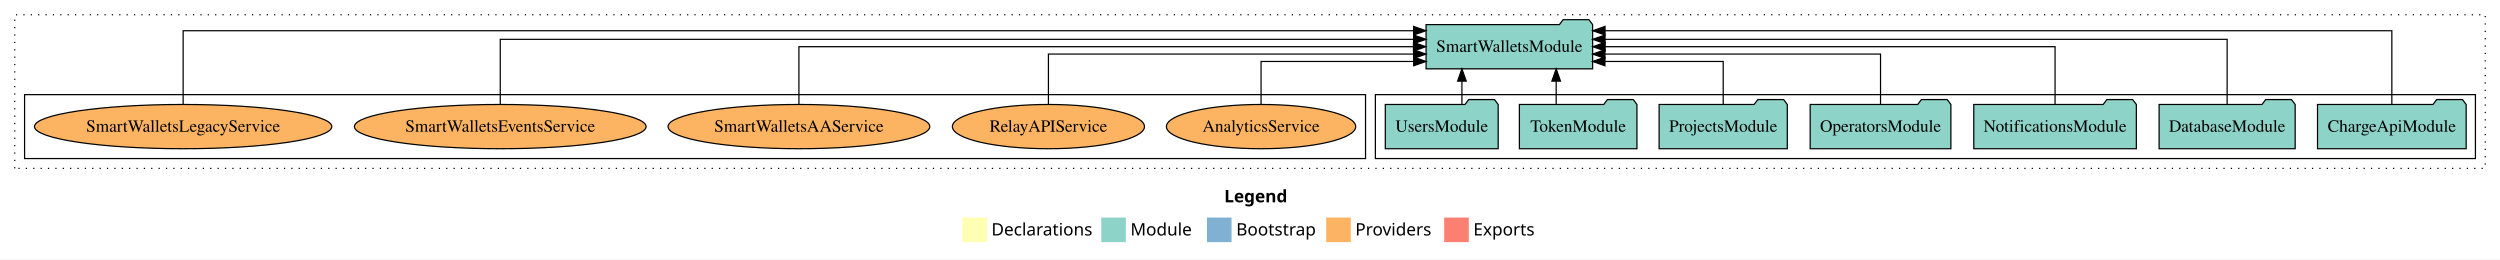
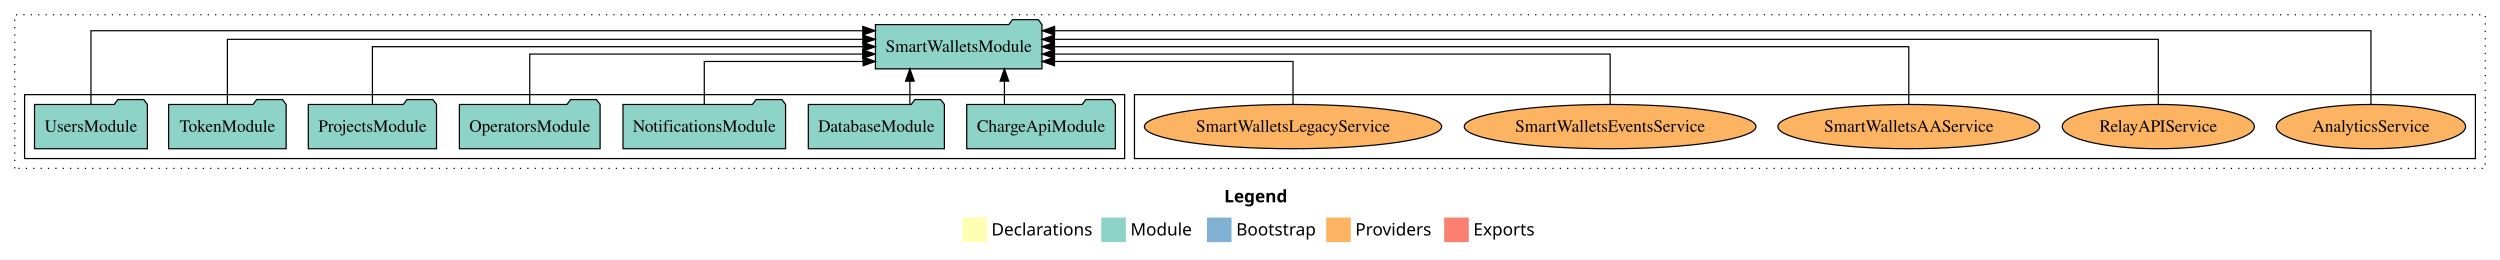
<svg xmlns="http://www.w3.org/2000/svg" width="2034pt" height="211pt" viewBox="0.00 0.00 2034.00 211.00">
  <g id="graph0" class="graph" transform="scale(1 1) rotate(0) translate(4 207)">
    <polygon fill="white" stroke="transparent" points="-4,4 -4,-207 2030,-207 2030,4 -4,4" />
    <text text-anchor="start" x="992.01" y="-42.4" font-family="Times-12" font-weight="bold" font-size="14.00">Legend</text>
    <polygon fill="#ffffb3" stroke="transparent" points="779,-10 779,-30 799,-30 799,-10 779,-10" />
    <text text-anchor="start" x="802.63" y="-15.4" font-family="Times-12" font-size="14.00">  Declarations</text>
    <polygon fill="#8dd3c7" stroke="transparent" points="892,-10 892,-30 912,-30 912,-10 892,-10" />
    <text text-anchor="start" x="915.73" y="-15.4" font-family="Times-12" font-size="14.00">  Module</text>
    <polygon fill="#80b1d3" stroke="transparent" points="978,-10 978,-30 998,-30 998,-10 978,-10" />
    <text text-anchor="start" x="1001.78" y="-15.4" font-family="Times-12" font-size="14.00">  Bootstrap</text>
    <polygon fill="#fdb462" stroke="transparent" points="1075,-10 1075,-30 1095,-30 1095,-10 1075,-10" />
    <text text-anchor="start" x="1098.67" y="-15.4" font-family="Times-12" font-size="14.00">  Providers</text>
    <polygon fill="#fb8072" stroke="transparent" points="1171,-10 1171,-30 1191,-30 1191,-10 1171,-10" />
    <text text-anchor="start" x="1194.73" y="-15.4" font-family="Times-12" font-size="14.00">  Exports</text>
    <g id="clust1" class="cluster">
      <polygon fill="none" stroke="black" stroke-dasharray="1,5" points="8,-70 8,-195 2018,-195 2018,-70 8,-70" />
    </g>
+     <g id="clust6" class="cluster">
+       <polygon fill="none" stroke="black" points="919,-78 919,-130 2010,-130 2010,-78 919,-78" />
+     </g>
    <g id="clust3" class="cluster">
-       <polygon fill="none" stroke="black" points="1115,-78 1115,-130 2010,-130 2010,-78 1115,-78" />
-     </g>
-     <g id="clust6" class="cluster">
-       <polygon fill="none" stroke="black" points="16,-78 16,-130 1107,-130 1107,-78 16,-78" />
+       <polygon fill="none" stroke="black" points="16,-78 16,-130 911,-130 911,-78 16,-78" />
    </g>
    <g id="node1" class="node">
-       <polygon fill="#8dd3c7" stroke="black" points="2002.47,-122 1999.47,-126 1978.47,-126 1975.47,-122 1881.53,-122 1881.53,-86 2002.47,-86 2002.47,-122" />
-       <text text-anchor="middle" x="1942" y="-99.8" font-family="Times,serif" font-size="14.00">ChargeApiModule</text>
+       <polygon fill="#8dd3c7" stroke="black" points="903.47,-122 900.47,-126 879.47,-126 876.47,-122 782.53,-122 782.53,-86 903.47,-86 903.47,-122" />
+       <text text-anchor="middle" x="843" y="-99.8" font-family="Times,serif" font-size="14.00">ChargeApiModule</text>
    </g>
    <g id="node8" class="node">
-       <polygon fill="#8dd3c7" stroke="black" points="1291.75,-187 1288.75,-191 1267.75,-191 1264.75,-187 1156.25,-187 1156.25,-151 1291.75,-151 1291.75,-187" />
-       <text text-anchor="middle" x="1224" y="-164.8" font-family="Times,serif" font-size="14.00">SmartWalletsModule</text>
+       <polygon fill="#8dd3c7" stroke="black" points="843.75,-187 840.75,-191 819.75,-191 816.75,-187 708.25,-187 708.25,-151 843.75,-151 843.75,-187" />
+       <text text-anchor="middle" x="776" y="-164.8" font-family="Times,serif" font-size="14.00">SmartWalletsModule</text>
    </g>
    <g id="edge1" class="edge">
-       <path fill="none" stroke="black" d="M1942,-122.09C1942,-145.13 1942,-182 1942,-182 1942,-182 1301.87,-182 1301.87,-182" />
-       <polygon fill="black" stroke="black" points="1301.87,-178.5 1291.87,-182 1301.87,-185.5 1301.87,-178.5" />
+       <path fill="none" stroke="black" d="M813.19,-122.11C813.19,-122.11 813.19,-140.99 813.19,-140.99" />
+       <polygon fill="black" stroke="black" points="809.69,-140.99 813.19,-150.99 816.69,-140.99 809.69,-140.99" />
    </g>
    <g id="node2" class="node">
-       <polygon fill="#8dd3c7" stroke="black" points="1863.35,-122 1860.35,-126 1839.35,-126 1836.35,-122 1752.65,-122 1752.65,-86 1863.35,-86 1863.35,-122" />
-       <text text-anchor="middle" x="1808" y="-99.8" font-family="Times,serif" font-size="14.00">DatabaseModule</text>
+       <polygon fill="#8dd3c7" stroke="black" points="764.35,-122 761.35,-126 740.35,-126 737.35,-122 653.65,-122 653.65,-86 764.35,-86 764.35,-122" />
+       <text text-anchor="middle" x="709" y="-99.8" font-family="Times,serif" font-size="14.00">DatabaseModule</text>
    </g>
    <g id="edge2" class="edge">
-       <path fill="none" stroke="black" d="M1808,-122.28C1808,-143.32 1808,-175 1808,-175 1808,-175 1301.85,-175 1301.85,-175" />
-       <polygon fill="black" stroke="black" points="1301.85,-171.5 1291.85,-175 1301.85,-178.5 1301.85,-171.5" />
+       <path fill="none" stroke="black" d="M736.28,-122.11C736.28,-122.11 736.28,-140.99 736.28,-140.99" />
+       <polygon fill="black" stroke="black" points="732.78,-140.99 736.28,-150.99 739.78,-140.99 732.78,-140.99" />
    </g>
    <g id="node3" class="node">
-       <polygon fill="#8dd3c7" stroke="black" points="1734.14,-122 1731.14,-126 1710.14,-126 1707.14,-122 1601.86,-122 1601.86,-86 1734.14,-86 1734.14,-122" />
-       <text text-anchor="middle" x="1668" y="-99.8" font-family="Times,serif" font-size="14.00">NotificationsModule</text>
+       <polygon fill="#8dd3c7" stroke="black" points="635.14,-122 632.14,-126 611.14,-126 608.14,-122 502.86,-122 502.86,-86 635.14,-86 635.14,-122" />
+       <text text-anchor="middle" x="569" y="-99.8" font-family="Times,serif" font-size="14.00">NotificationsModule</text>
    </g>
    <g id="edge3" class="edge">
-       <path fill="none" stroke="black" d="M1668,-122.11C1668,-141.34 1668,-169 1668,-169 1668,-169 1301.92,-169 1301.92,-169" />
-       <polygon fill="black" stroke="black" points="1301.92,-165.5 1291.92,-169 1301.92,-172.5 1301.92,-165.5" />
+       <path fill="none" stroke="black" d="M569,-122.24C569,-137.57 569,-157 569,-157 569,-157 698.22,-157 698.22,-157" />
+       <polygon fill="black" stroke="black" points="698.22,-160.5 708.22,-157 698.22,-153.5 698.22,-160.5" />
    </g>
    <g id="node4" class="node">
-       <polygon fill="#8dd3c7" stroke="black" points="1583.24,-122 1580.24,-126 1559.24,-126 1556.24,-122 1468.76,-122 1468.76,-86 1583.24,-86 1583.24,-122" />
-       <text text-anchor="middle" x="1526" y="-99.8" font-family="Times,serif" font-size="14.00">OperatorsModule</text>
+       <polygon fill="#8dd3c7" stroke="black" points="484.24,-122 481.24,-126 460.24,-126 457.24,-122 369.76,-122 369.76,-86 484.24,-86 484.24,-122" />
+       <text text-anchor="middle" x="427" y="-99.8" font-family="Times,serif" font-size="14.00">OperatorsModule</text>
    </g>
    <g id="edge4" class="edge">
-       <path fill="none" stroke="black" d="M1526,-122.02C1526,-139.37 1526,-163 1526,-163 1526,-163 1301.77,-163 1301.77,-163" />
-       <polygon fill="black" stroke="black" points="1301.77,-159.5 1291.77,-163 1301.77,-166.5 1301.77,-159.5" />
+       <path fill="none" stroke="black" d="M427,-122.02C427,-139.37 427,-163 427,-163 427,-163 697.88,-163 697.88,-163" />
+       <polygon fill="black" stroke="black" points="697.88,-166.5 707.88,-163 697.88,-159.5 697.88,-166.5" />
    </g>
    <g id="node5" class="node">
-       <polygon fill="#8dd3c7" stroke="black" points="1450.15,-122 1447.15,-126 1426.15,-126 1423.15,-122 1345.85,-122 1345.85,-86 1450.15,-86 1450.15,-122" />
-       <text text-anchor="middle" x="1398" y="-99.8" font-family="Times,serif" font-size="14.00">ProjectsModule</text>
+       <polygon fill="#8dd3c7" stroke="black" points="351.15,-122 348.15,-126 327.15,-126 324.15,-122 246.85,-122 246.85,-86 351.15,-86 351.15,-122" />
+       <text text-anchor="middle" x="299" y="-99.8" font-family="Times,serif" font-size="14.00">ProjectsModule</text>
    </g>
    <g id="edge5" class="edge">
-       <path fill="none" stroke="black" d="M1398,-122.24C1398,-137.57 1398,-157 1398,-157 1398,-157 1301.77,-157 1301.77,-157" />
-       <polygon fill="black" stroke="black" points="1301.77,-153.5 1291.77,-157 1301.77,-160.5 1301.77,-153.5" />
+       <path fill="none" stroke="black" d="M299,-122.11C299,-141.34 299,-169 299,-169 299,-169 698.16,-169 698.16,-169" />
+       <polygon fill="black" stroke="black" points="698.16,-172.5 708.16,-169 698.16,-165.5 698.16,-172.5" />
    </g>
    <g id="node6" class="node">
-       <polygon fill="#8dd3c7" stroke="black" points="1327.82,-122 1324.82,-126 1303.82,-126 1300.82,-122 1232.18,-122 1232.18,-86 1327.82,-86 1327.82,-122" />
-       <text text-anchor="middle" x="1280" y="-99.8" font-family="Times,serif" font-size="14.00">TokenModule</text>
+       <polygon fill="#8dd3c7" stroke="black" points="228.82,-122 225.82,-126 204.82,-126 201.82,-122 133.18,-122 133.18,-86 228.82,-86 228.82,-122" />
+       <text text-anchor="middle" x="181" y="-99.8" font-family="Times,serif" font-size="14.00">TokenModule</text>
    </g>
    <g id="edge6" class="edge">
-       <path fill="none" stroke="black" d="M1262.11,-122.11C1262.11,-122.11 1262.11,-140.99 1262.11,-140.99" />
-       <polygon fill="black" stroke="black" points="1258.61,-140.99 1262.11,-150.99 1265.61,-140.99 1258.61,-140.99" />
+       <path fill="none" stroke="black" d="M181,-122.28C181,-143.32 181,-175 181,-175 181,-175 698.04,-175 698.04,-175" />
+       <polygon fill="black" stroke="black" points="698.04,-178.5 708.04,-175 698.04,-171.5 698.04,-178.5" />
    </g>
    <g id="node7" class="node">
-       <polygon fill="#8dd3c7" stroke="black" points="1214.92,-122 1211.92,-126 1190.92,-126 1187.92,-122 1123.08,-122 1123.08,-86 1214.92,-86 1214.92,-122" />
-       <text text-anchor="middle" x="1169" y="-99.8" font-family="Times,serif" font-size="14.00">UsersModule</text>
+       <polygon fill="#8dd3c7" stroke="black" points="115.92,-122 112.92,-126 91.92,-126 88.92,-122 24.08,-122 24.08,-86 115.92,-86 115.92,-122" />
+       <text text-anchor="middle" x="70" y="-99.8" font-family="Times,serif" font-size="14.00">UsersModule</text>
    </g>
    <g id="edge7" class="edge">
-       <path fill="none" stroke="black" d="M1185.42,-122.11C1185.42,-122.11 1185.42,-140.99 1185.42,-140.99" />
-       <polygon fill="black" stroke="black" points="1181.92,-140.99 1185.42,-150.99 1188.92,-140.99 1181.92,-140.99" />
+       <path fill="none" stroke="black" d="M70,-122.09C70,-145.13 70,-182 70,-182 70,-182 697.99,-182 697.99,-182" />
+       <polygon fill="black" stroke="black" points="697.99,-185.5 707.99,-182 697.99,-178.5 697.99,-185.5" />
    </g>
    <g id="node9" class="node">
-       <ellipse fill="#fdb462" stroke="black" cx="1022" cy="-104" rx="77" ry="18" />
-       <text text-anchor="middle" x="1022" y="-99.8" font-family="Times,serif" font-size="14.00">AnalyticsService</text>
+       <ellipse fill="#fdb462" stroke="black" cx="1925" cy="-104" rx="77" ry="18" />
+       <text text-anchor="middle" x="1925" y="-99.8" font-family="Times,serif" font-size="14.00">AnalyticsService</text>
    </g>
    <g id="edge8" class="edge">
-       <path fill="none" stroke="black" d="M1022,-122.24C1022,-137.57 1022,-157 1022,-157 1022,-157 1146.17,-157 1146.17,-157" />
-       <polygon fill="black" stroke="black" points="1146.18,-160.5 1156.17,-157 1146.17,-153.5 1146.18,-160.5" />
+       <path fill="none" stroke="black" d="M1925,-122.09C1925,-145.13 1925,-182 1925,-182 1925,-182 854.01,-182 854.01,-182" />
+       <polygon fill="black" stroke="black" points="854.01,-178.5 844.01,-182 854.01,-185.5 854.01,-178.5" />
    </g>
    <g id="node10" class="node">
-       <ellipse fill="#fdb462" stroke="black" cx="849" cy="-104" rx="78.14" ry="18" />
-       <text text-anchor="middle" x="849" y="-99.8" font-family="Times,serif" font-size="14.00">RelayAPIService</text>
+       <ellipse fill="#fdb462" stroke="black" cx="1752" cy="-104" rx="78.14" ry="18" />
+       <text text-anchor="middle" x="1752" y="-99.8" font-family="Times,serif" font-size="14.00">RelayAPIService</text>
    </g>
    <g id="edge9" class="edge">
-       <path fill="none" stroke="black" d="M849,-122.02C849,-139.37 849,-163 849,-163 849,-163 1146.09,-163 1146.09,-163" />
-       <polygon fill="black" stroke="black" points="1146.09,-166.5 1156.09,-163 1146.09,-159.5 1146.09,-166.5" />
+       <path fill="none" stroke="black" d="M1752,-122.28C1752,-143.32 1752,-175 1752,-175 1752,-175 853.86,-175 853.86,-175" />
+       <polygon fill="black" stroke="black" points="853.86,-171.5 843.86,-175 853.86,-178.5 853.86,-171.5" />
    </g>
    <g id="node11" class="node">
-       <ellipse fill="#fdb462" stroke="black" cx="646" cy="-104" rx="106.49" ry="18" />
-       <text text-anchor="middle" x="646" y="-99.8" font-family="Times,serif" font-size="14.00">SmartWalletsAAService</text>
+       <ellipse fill="#fdb462" stroke="black" cx="1549" cy="-104" rx="106.49" ry="18" />
+       <text text-anchor="middle" x="1549" y="-99.8" font-family="Times,serif" font-size="14.00">SmartWalletsAAService</text>
    </g>
    <g id="edge10" class="edge">
-       <path fill="none" stroke="black" d="M646,-122.11C646,-141.34 646,-169 646,-169 646,-169 1146,-169 1146,-169" />
-       <polygon fill="black" stroke="black" points="1146,-172.5 1156,-169 1146,-165.5 1146,-172.5" />
+       <path fill="none" stroke="black" d="M1549,-122.11C1549,-141.34 1549,-169 1549,-169 1549,-169 853.92,-169 853.92,-169" />
+       <polygon fill="black" stroke="black" points="853.92,-165.5 843.92,-169 853.92,-172.5 853.92,-165.5" />
    </g>
    <g id="node12" class="node">
-       <ellipse fill="#fdb462" stroke="black" cx="403" cy="-104" rx="118.67" ry="18" />
-       <text text-anchor="middle" x="403" y="-99.8" font-family="Times,serif" font-size="14.00">SmartWalletsEventsService</text>
+       <ellipse fill="#fdb462" stroke="black" cx="1306" cy="-104" rx="118.67" ry="18" />
+       <text text-anchor="middle" x="1306" y="-99.8" font-family="Times,serif" font-size="14.00">SmartWalletsEventsService</text>
    </g>
    <g id="edge11" class="edge">
-       <path fill="none" stroke="black" d="M403,-122.28C403,-143.32 403,-175 403,-175 403,-175 1146.12,-175 1146.12,-175" />
-       <polygon fill="black" stroke="black" points="1146.12,-178.5 1156.12,-175 1146.12,-171.5 1146.12,-178.5" />
+       <path fill="none" stroke="black" d="M1306,-122.02C1306,-139.37 1306,-163 1306,-163 1306,-163 853.93,-163 853.93,-163" />
+       <polygon fill="black" stroke="black" points="853.93,-159.5 843.93,-163 853.93,-166.5 853.93,-159.5" />
    </g>
    <g id="node13" class="node">
-       <ellipse fill="#fdb462" stroke="black" cx="145" cy="-104" rx="120.94" ry="18" />
-       <text text-anchor="middle" x="145" y="-99.8" font-family="Times,serif" font-size="14.00">SmartWalletsLegacyService</text>
+       <ellipse fill="#fdb462" stroke="black" cx="1048" cy="-104" rx="120.94" ry="18" />
+       <text text-anchor="middle" x="1048" y="-99.8" font-family="Times,serif" font-size="14.00">SmartWalletsLegacyService</text>
    </g>
    <g id="edge12" class="edge">
-       <path fill="none" stroke="black" d="M145,-122.09C145,-145.13 145,-182 145,-182 145,-182 1146.09,-182 1146.09,-182" />
-       <polygon fill="black" stroke="black" points="1146.1,-185.5 1156.09,-182 1146.09,-178.5 1146.1,-185.5" />
+       <path fill="none" stroke="black" d="M1048,-122.24C1048,-137.57 1048,-157 1048,-157 1048,-157 853.94,-157 853.94,-157" />
+       <polygon fill="black" stroke="black" points="853.94,-153.5 843.94,-157 853.94,-160.5 853.94,-153.5" />
    </g>
  </g>
</svg>
